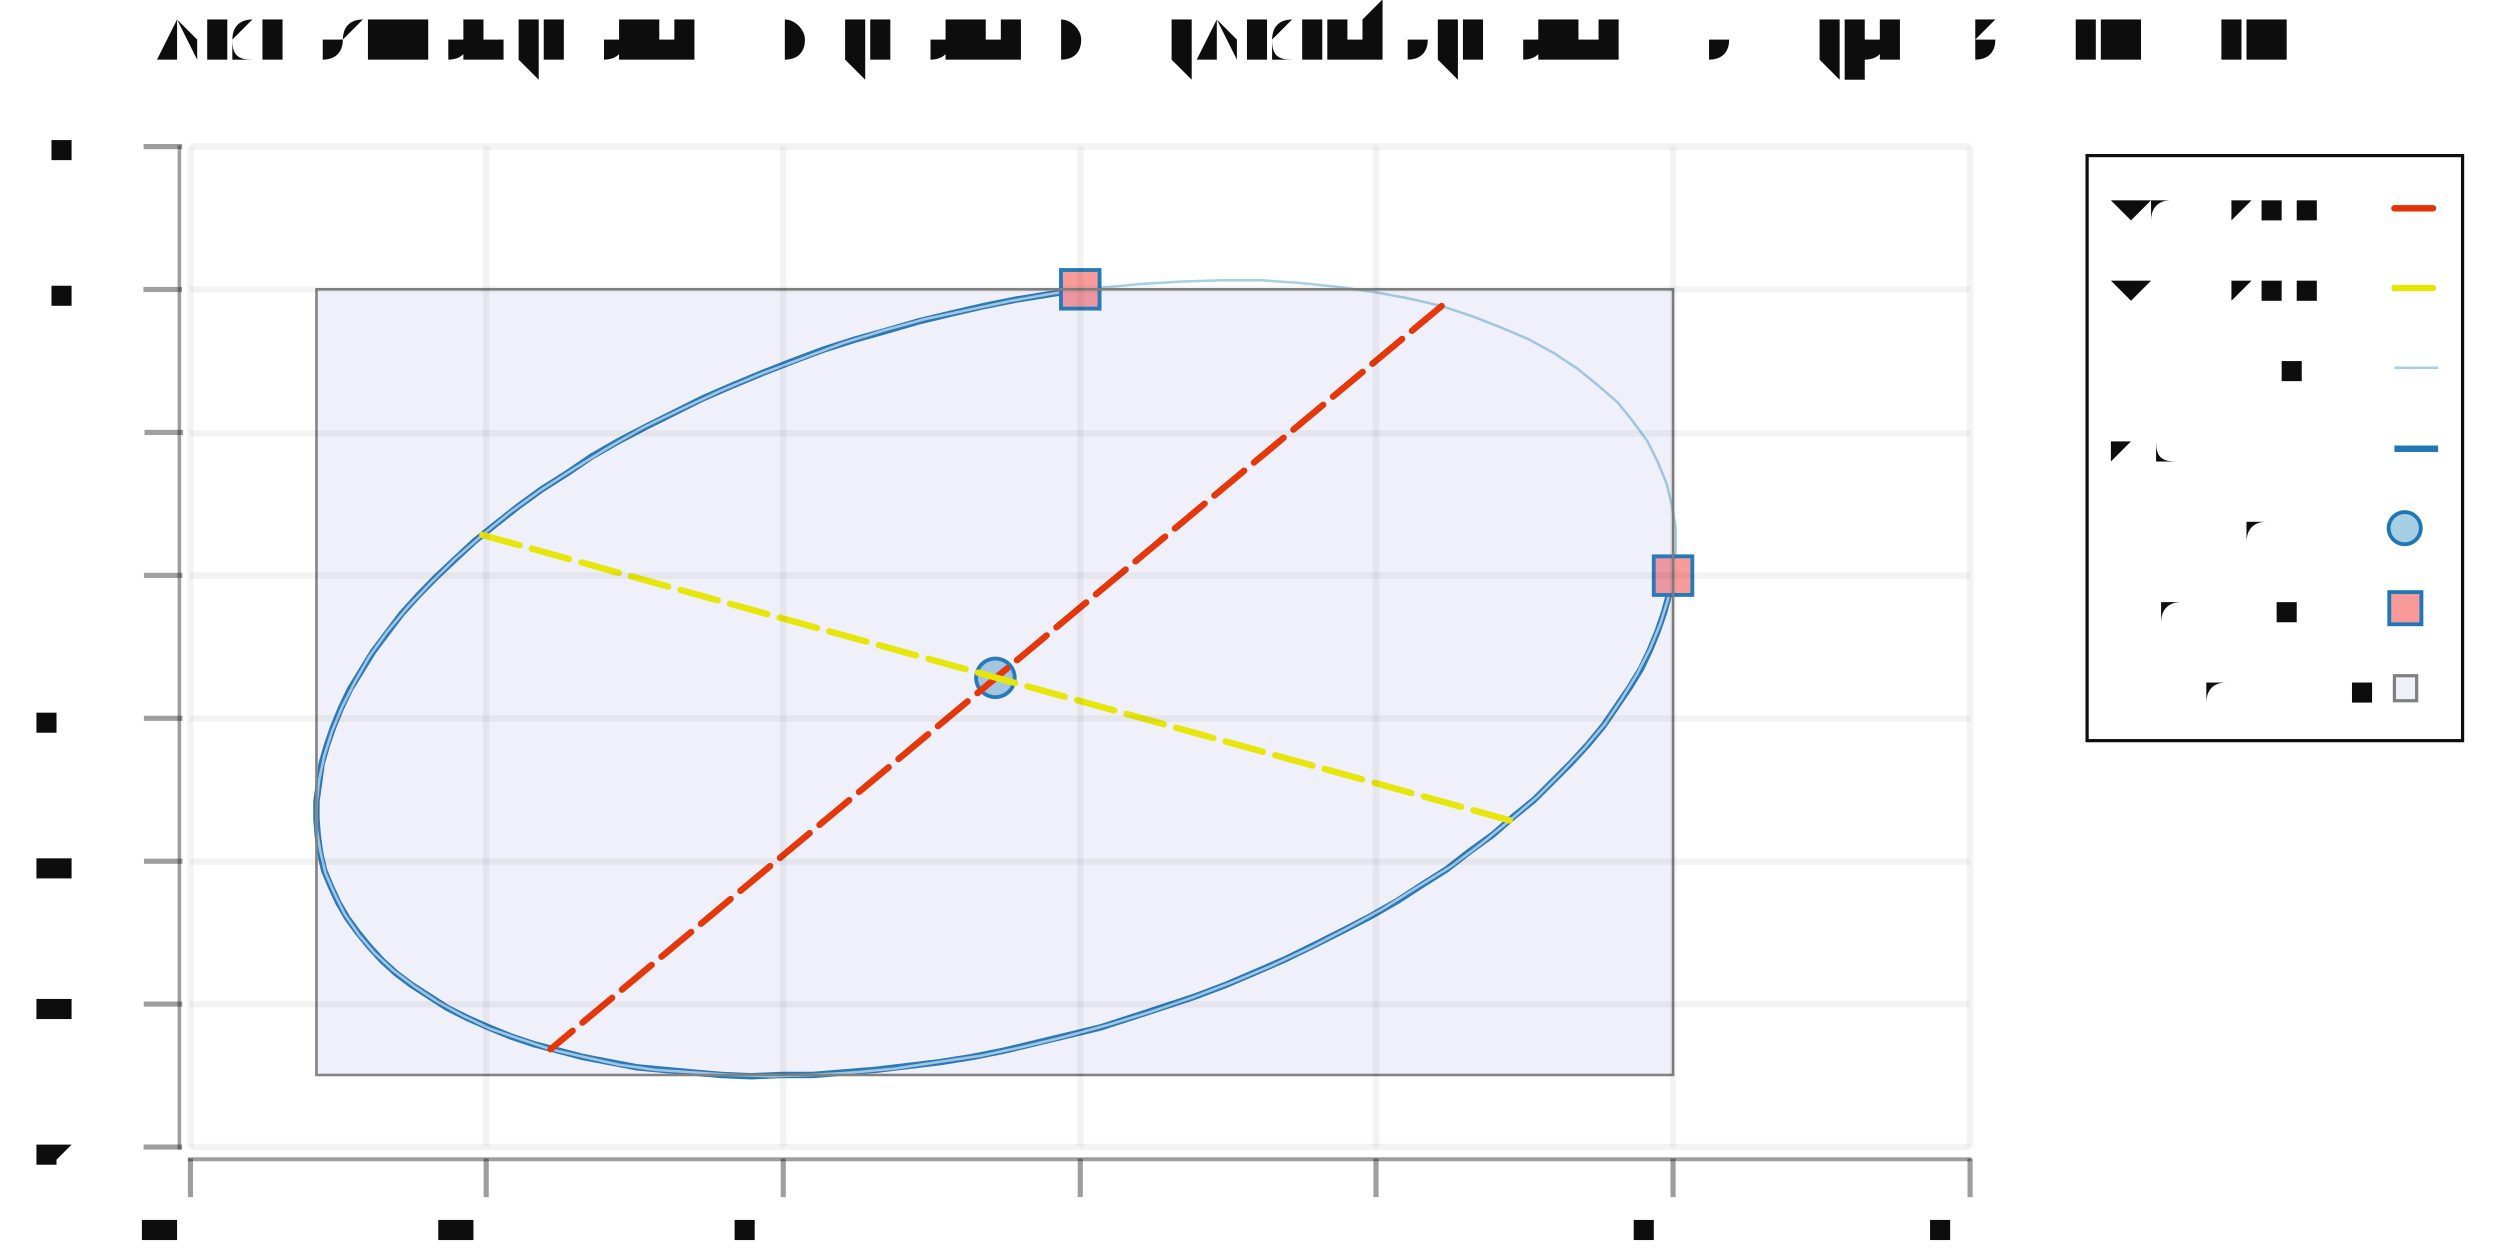
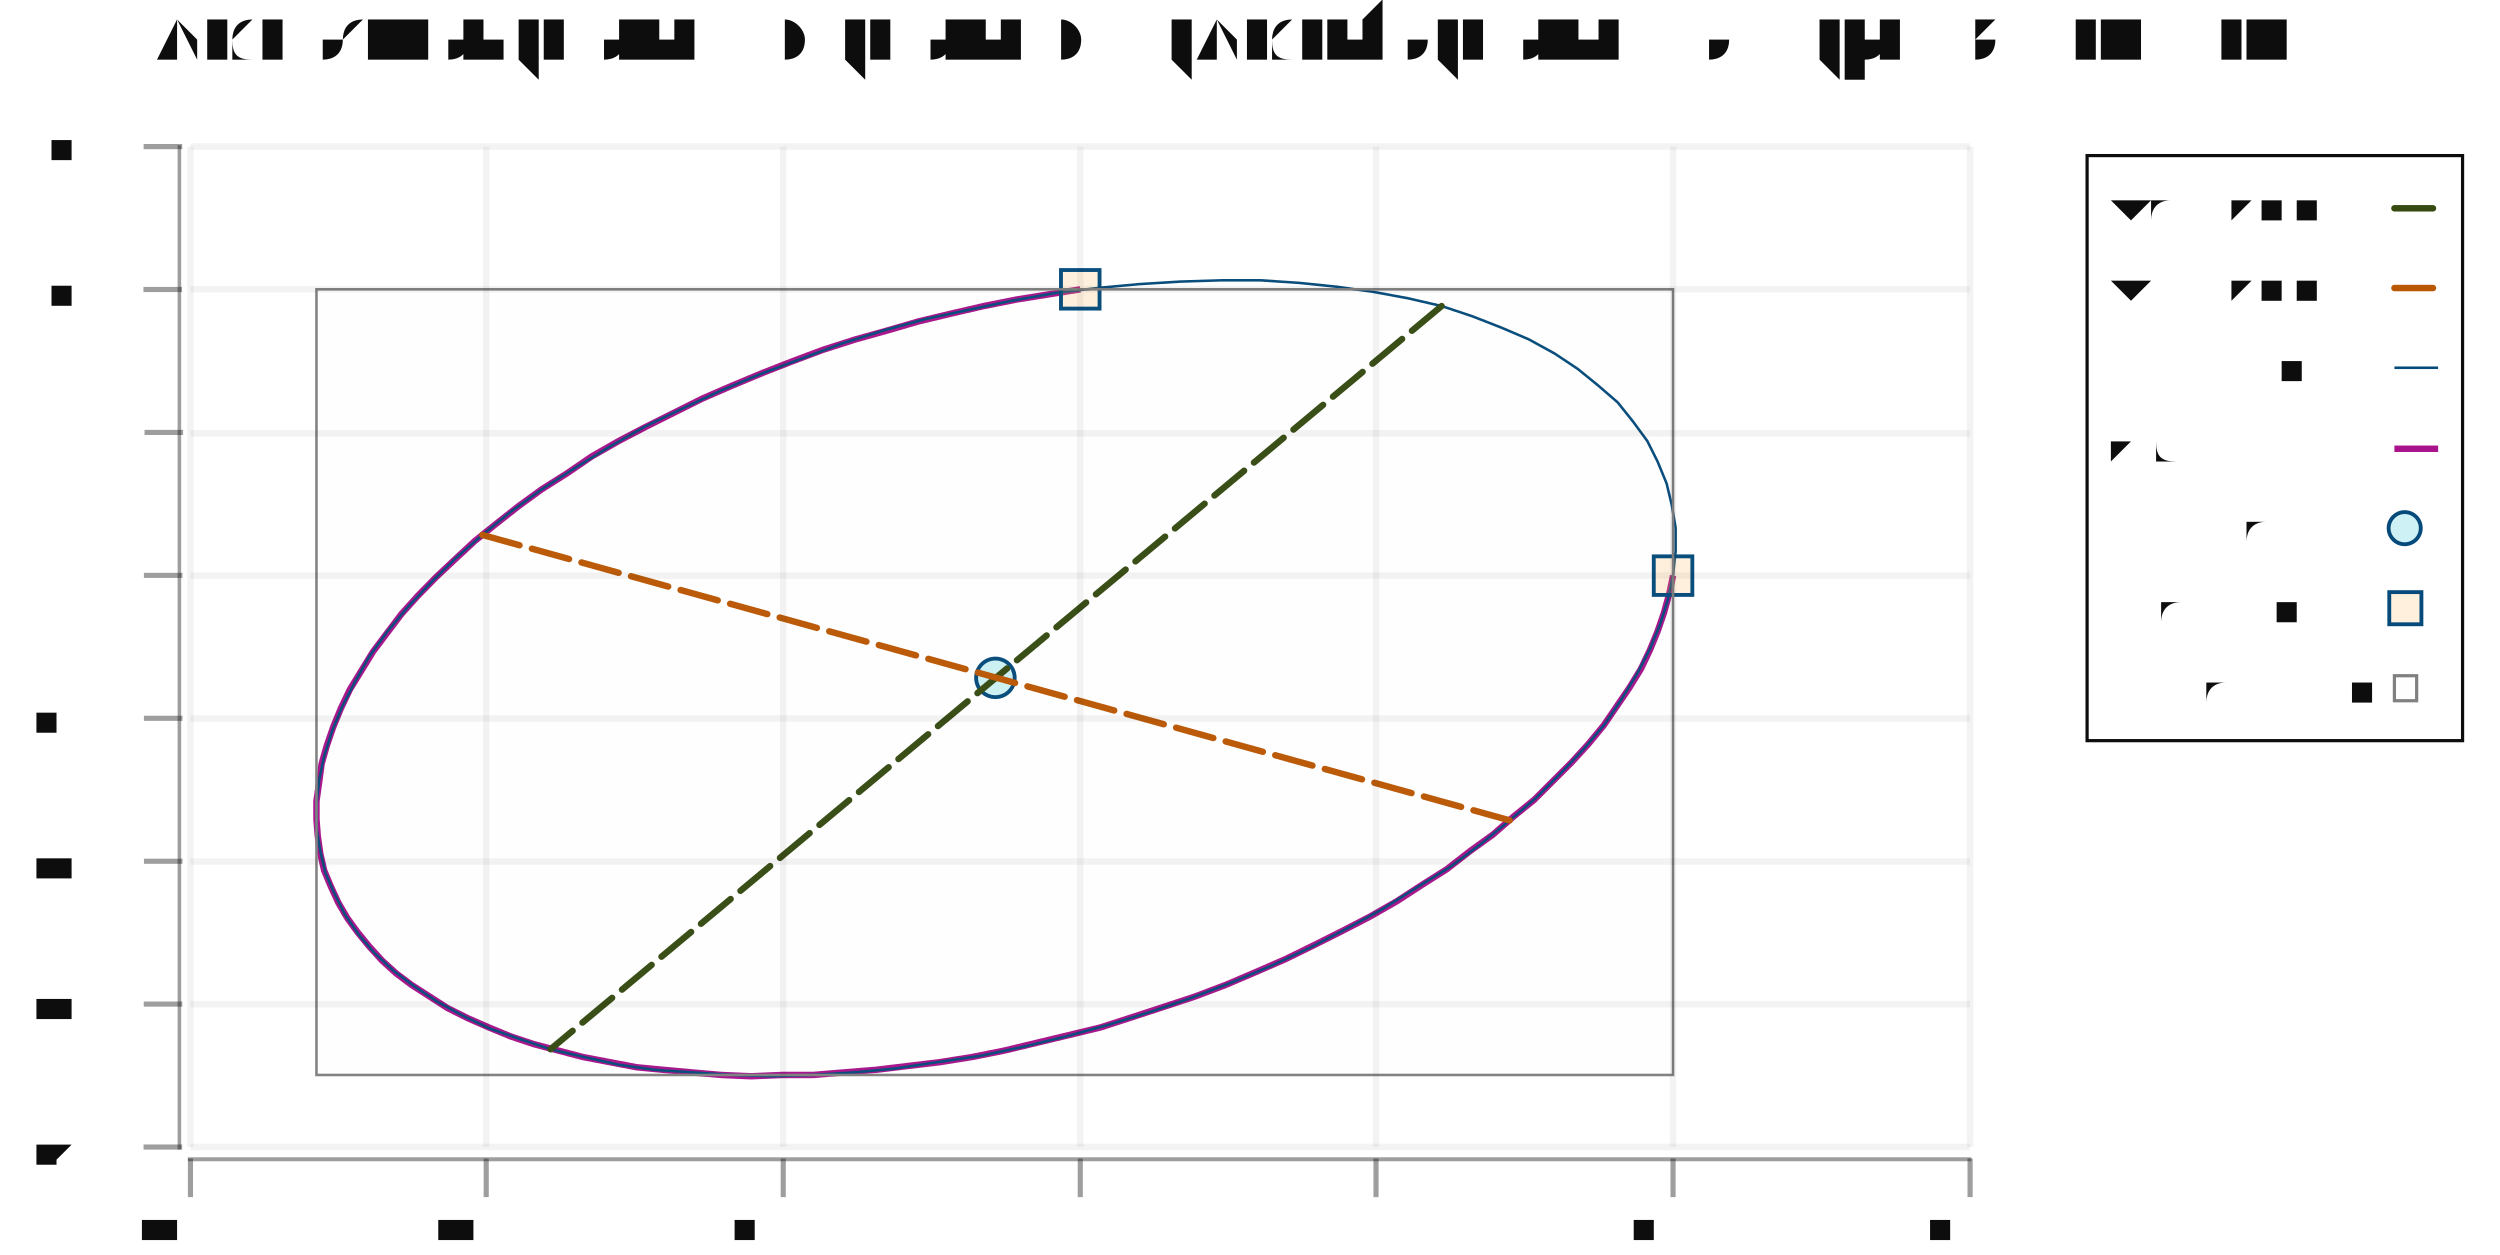
<svg xmlns="http://www.w3.org/2000/svg" width="597.61" viewBox="-0.954 -0.48 1.944 0.976" height="300.0">
  <style>svg {
  color-scheme: light dark;
}
{
  .canvas g, .title g, .axisbar g, .ticktext g, .tickglyph g, .ticklines g, .legendContent g text {
    fill: #0d0d0d;
  }
  .ticklines g, .tickglyph g, .legendBorder g {
    stroke: #0d0d0d;
  }
+   .legendBorder g {
+     fill: #f0f0f0;
+   }
}
@media (prefers-color-scheme:dark) {
  .canvas g, .title g, .axisbar g, .ticktext g, .tickglyph g, .ticklines g, .legendContent g text {
    fill: #f0f0f0;
  }
  .ticklines g, .tickglyph g, .legendBorder g {
    stroke: #f0f0f0;
  }
+   .legendBorder g {
+     fill: #0d0d0d;
+   }
}</style>
  <g class="chart">
    <g class="ellipse">
-       <g fill="none" stroke="rgb(12%, 47%, 71%)" stroke-width="5.0e-3" stroke-opacity="1.0">
+       <g fill="none" stroke="rgb(66%, 7%, 55%)" stroke-width="5.0e-3" stroke-opacity="1.0">
        <polyline points="0.347,-3.2338301402926595e-2 0.344,-1.8050870674847785e-2 0.34,-3.6163721322803877e-3 0.335,1.0932637818583113e-2 0.329,2.556334449587111e-2 0.322,4.024274895417046e-2 0.313,5.4937742412265844e-2 0.303,6.961518092860564e-2 0.293,8.424196015607399e-2 0.281,9.878509000745644e-2 0.268,0.113 0.254,0.127 0.239,0.142 0.223,0.155 0.207,0.169 0.189,0.182 0.171,0.196 0.152,0.208 0.132,0.221 0.111,0.233 8.973734549917989e-2,0.244 6.78338316484478e-2,0.255 4.537244068179125e-2,0.266 2.2403833324679656e-2,0.276 -1.0201856921179253e-3,0.286 -2.4846784475928807e-2,0.295 -4.9022223132299425e-2,0.303 -7.349197497306958e-2,0.311 -9.820084949903274e-2,0.319 -0.123,0.325 -0.148,0.331 -0.173,0.337 -0.198,0.342 -0.223,0.346 -0.248,0.349 -0.273,0.352 -0.298,0.354 -0.322,0.356 -0.346,0.356 -0.37,0.357 -0.393,0.356 -0.416,0.354 -0.438,0.352 -0.459,0.35 -0.48,0.346 -0.501,0.342 -0.52,0.337 -0.539,0.332 -0.557,0.326 -0.574,0.319 -0.59,0.312 -0.606,0.304 -0.62,0.295 -0.634,0.286 -0.646,0.277 -0.657,0.267 -0.667,0.256 -0.676,0.245 -0.684,0.234 -0.691,0.222 -0.697,0.209 -0.702,0.197 -0.705,0.184 -0.707,0.17 -0.708,0.157 -0.708,0.143 -0.706,0.129 -0.704,0.114 -0.7,0.1 -0.695,8.547978462568168e-2 -0.689,7.085882497415069e-2 -0.682,5.61844010467521e-2 -0.673,4.1489610391323595e-2 -0.664,2.6807596492002483e-2 -0.653,1.2171474015490069e-2 -0.642,-2.385745877692913e-3 -0.629,-1.6831229988493956e-2 -0.615,-3.113239713323246e-2 -0.6,-4.525699162909269e-2 -0.585,-5.9173156045464914e-2 -0.568,-7.284950305704352e-2 -0.551,-8.62551862366232e-2 -0.533,-9.935996962792293e-2 -0.513,-0.112 -0.494,-0.125 -0.473,-0.137 -0.452,-0.148 -0.43,-0.159 -0.408,-0.17 -0.385,-0.18 -0.361,-0.19 -0.338,-0.199 -0.314,-0.208 -0.289,-0.216 -0.264,-0.223 -0.24,-0.23 -0.215,-0.236 -0.189,-0.242 -0.164,-0.247 -0.139,-0.251 -0.114,-0.255" />
      </g>
-       <g fill="none" stroke="rgb(65%, 81%, 89%)" stroke-width="2.0e-3" stroke-opacity="1.0">
+       <g fill="none" stroke="rgb(2%, 29%, 48%)" stroke-width="2.0e-3" stroke-opacity="1.0">
        <polyline points="0.167,-0.242 0.141,-0.248 0.114,-0.253 8.555778541346293e-2,-0.257 5.63149692583339e-2,-0.26 2.614145360670339e-2,-0.262 -4.843680460118738e-3,-0.262 -3.6518148773732606e-2,-0.261 -6.875694667839238e-2,-0.259 -0.101,-0.256 -0.134,-0.252 -0.168,-0.246 -0.201,-0.239 -0.234,-0.232 -0.267,-0.223 -0.299,-0.213 -0.331,-0.201 -0.363,-0.189 -0.394,-0.176 -0.424,-0.162 -0.453,-0.148 -0.481,-0.132 -0.507,-0.116 -0.533,-9.930971965234714e-2 -0.557,-8.1906311320317e-2 -0.579,-6.399355921675498e-2 -0.6,-4.564215679065575e-2 -0.619,-2.6924528643436973e-2 -0.637,-7.914544702124549e-3 -0.653,1.1312771311500325e-2 -0.667,3.068153796525719e-2 -0.678,5.0115315585911646e-2 -0.688,6.953740793164315e-2 -0.696,8.88711648770733e-2 -0.702,0.108 -0.706,0.127 -0.708,0.146 -0.708,0.164 -0.705,0.182 -0.701,0.199 -0.694,0.215 -0.686,0.231 -0.675,0.247 -0.663,0.261 -0.648,0.275 -0.632,0.287 -0.614,0.299 -0.594,0.31 -0.573,0.32 -0.55,0.328 -0.526,0.336 -0.5,0.342 -0.473,0.348 -0.445,0.352 -0.415,0.354 -0.385,0.356 -0.354,0.357 -0.323,0.356 -0.29,0.354 -0.258,0.351 -0.225,0.346 -0.191,0.341 -0.158,0.334 -0.125,0.326 -9.219954068736758e-2,0.317 -5.963369037668487e-2,0.307 -2.7540943174827026e-2,0.296 3.952045506780855e-3,0.284 3.472098722959105e-2,0.271 6.46444510376154e-2,0.257 9.360434268993423e-2,0.242 0.121,0.227 0.148,0.21 0.174,0.194 0.198,0.176 0.22,0.158 0.241,0.14 0.26,0.121 0.278,0.102 0.294,8.299608249816365e-2 0.307,6.362731584440678e-2 0.319,4.419353822375255e-2 0.329,2.4771445878021103e-2 0.337,5.4376889325906674e-3 0.343,-1.37314311066275e-2 0.347,-3.266026248037712e-2 0.349,-5.127410173898639e-2 0.349,-6.949948856275578e-2 0.346,-8.726449567627947e-2 0.342,-0.104 0.335,-0.121 0.327,-0.137 0.316,-0.152 0.304,-0.167 0.289,-0.18 0.273,-0.193 0.255,-0.205 0.235,-0.216 0.214,-0.225 0.191,-0.234 0.167,-0.242" />
      </g>
-       <g fill="rgb(65%, 81%, 89%)" stroke="rgb(12%, 47%, 71%)" stroke-width="3.0e-3" fill-opacity="1.0" stroke-opacity="1.0">
+       <g fill="rgb(2%, 73%, 80%)" stroke="rgb(2%, 29%, 48%)" stroke-width="3.0e-3" fill-opacity="0.2" stroke-opacity="1.0">
        <circle cy="4.7154426904832014e-2" cx="-0.18" r="1.5e-2" />
      </g>
-       <g fill="rgb(98%, 60%, 60%)" stroke="rgb(12%, 47%, 71%)" stroke-width="3.0e-3" fill-opacity="1.0" stroke-opacity="1.0">
+       <g fill="rgb(100%, 71%, 35%)" stroke="rgb(2%, 29%, 48%)" stroke-width="3.0e-3" fill-opacity="0.2" stroke-opacity="1.0">
        <rect x="0.332" width="3.0000000000000027e-2" y="-4.7338301402926594e-2" height="3.0e-2" />
        <rect x="-0.129" width="3.0000000000000013e-2" y="-0.27" height="3.0000000000000027e-2" />
      </g>
-       <g fill="rgb(40%, 40%, 80%)" stroke="rgb(50%, 50%, 50%)" stroke-width="2.0e-3" fill-opacity="0.1" stroke-opacity="1.0">
+       <g fill="rgb(53%, 51%, 28%)" stroke="rgb(50%, 50%, 50%)" stroke-width="2.0e-3" fill-opacity="5.0e-3" stroke-opacity="1.0">
        <rect x="-0.708" width="1.055" y="-0.255" height="0.611" />
      </g>
-       <g fill="none" stroke="rgb(90%, 20%, 2%)" stroke-dasharray="3.0e-2 1.0e-2" stroke-linecap="round" stroke-width="5.0e-3" stroke-opacity="1.0">
+       <g fill="none" stroke="rgb(21%, 29%, 7%)" stroke-dasharray="3.0e-2 1.0e-2" stroke-linecap="round" stroke-width="5.0e-3" stroke-opacity="1.0">
        <polyline points="0.167,-0.242 -0.526,0.336" />
      </g>
-       <g fill="none" stroke="rgb(90%, 90%, 2%)" stroke-dasharray="3.0e-2 1.0e-2" stroke-linecap="round" stroke-width="5.0e-3" stroke-opacity="1.0">
+       <g fill="none" stroke="rgb(73%, 34%, 1%)" stroke-dasharray="3.0e-2 1.0e-2" stroke-linecap="round" stroke-width="5.0e-3" stroke-opacity="1.0">
        <polyline points="-0.579,-6.399355921675498e-2 0.22,0.158" />
      </g>
    </g>
  </g>
  <g class="hud">
    <g class="frame">
      <g fill="rgb(100%, 100%, 100%)" stroke="rgb(0%, 0%, 0%)" stroke-width="0.0" fill-opacity="2.0e-2" stroke-opacity="0.0">
        <rect x="-0.806" width="1.384" y="-0.366" height="0.778" />
      </g>
    </g>
    <g class="axis">
      <g class="ticks">
        <g class="tickglyph">
          <g fill="rgb(5%, 5%, 5%)" stroke="rgb(5%, 5%, 5%)" stroke-width="4.0e-3" fill-opacity="0.4" stroke-opacity="0.4">
            <g transform="rotate(-90.0, -0.8272072, 0.4122536)">
              <polyline points="-0.827,0.427 -0.827,0.397" />
            </g>
            <g transform="rotate(-90.0, -0.8272072, 0.3011057)">
              <polyline points="-0.827,0.316 -0.827,0.286" />
            </g>
            <g transform="rotate(-90.0, -0.8272072, 0.1899577)">
              <polyline points="-0.827,0.205 -0.827,0.175" />
            </g>
            <g transform="rotate(-90.0, -0.8272072, 7.880968471866046e-2)">
              <polyline points="-0.827,9.380968471866045e-2 -0.827,6.380968471866046e-2" />
            </g>
            <g transform="rotate(-90.0, -0.8272072, -3.2338301402926595e-2)">
              <polyline points="-0.827,-1.7338301402926595e-2 -0.827,-4.7338301402926594e-2" />
            </g>
            <g transform="rotate(-90.0, -0.8272072, -0.1434863)">
              <polyline points="-0.827,-0.128 -0.827,-0.158" />
            </g>
            <g transform="rotate(-90.0, -0.8272072, -0.2546343)">
              <polyline points="-0.827,-0.24 -0.827,-0.27" />
            </g>
            <g transform="rotate(-90.0, -0.8272072, -0.3657823)">
              <polyline points="-0.827,-0.351 -0.827,-0.381" />
            </g>
          </g>
        </g>
        <g class="ticktext">
          <g fill="rgb(5%, 5%, 5%)" stroke="none" stroke-width="0.0" font-size="3.460805791027717e-2" fill-opacity="1.0" text-anchor="end">
            <text x="-0.852" y="0.423">-2.00</text>
            <text x="-0.852" y="0.312">-1.50</text>
            <text x="-0.852" y="0.201">-1.00</text>
            <text x="-0.852" y="8.950767838286317e-2">-0.50</text>
            <text x="-0.852" y="-2.164030773872372e-2"> 0.00</text>
            <text x="-0.852" y="-0.133"> 0.50</text>
            <text x="-0.852" y="-0.244"> 1.00</text>
            <text x="-0.852" y="-0.355"> 1.50</text>
          </g>
        </g>
        <g class="ticklines">
          <g fill="none" stroke="rgb(5%, 5%, 5%)" stroke-width="5.0e-3" stroke-opacity="5.0e-2">
            <polyline points="-0.806,0.412 0.578,0.412" />
            <polyline points="-0.806,0.301 0.578,0.301" />
            <polyline points="-0.806,0.19 0.578,0.19" />
            <polyline points="-0.806,7.880968471866046e-2 0.578,7.880968471866046e-2" />
            <polyline points="-0.806,-3.2338301402926595e-2 0.578,-3.2338301402926595e-2" />
            <polyline points="-0.806,-0.143 0.578,-0.143" />
            <polyline points="-0.806,-0.255 0.578,-0.255" />
            <polyline points="-0.806,-0.366 0.578,-0.366" />
          </g>
        </g>
      </g>
      <g class="axisbar">
        <g fill="rgb(5%, 5%, 5%)" stroke="rgb(0%, 0%, 0%)" stroke-width="0.0" fill-opacity="0.4" stroke-opacity="0.0">
          <rect x="-0.816" width="2.768644632822115e-3" y="-0.367" height="0.781" />
        </g>
      </g>
    </g>
    <g class="axis">
      <g class="ticks">
        <g class="tickglyph">
          <g fill="rgb(5%, 5%, 5%)" stroke="rgb(5%, 5%, 5%)" stroke-width="4.0e-3" fill-opacity="0.4" stroke-opacity="0.4">
            <polyline points="-0.806,0.451 -0.806,0.421" />
            <polyline points="-0.576,0.451 -0.576,0.421" />
            <polyline points="-0.345,0.451 -0.345,0.421" />
            <polyline points="-0.114,0.451 -0.114,0.421" />
            <polyline points="0.116,0.451 0.116,0.421" />
            <polyline points="0.347,0.451 0.347,0.421" />
            <polyline points="0.578,0.451 0.578,0.421" />
          </g>
        </g>
        <g class="ticktext">
          <g fill="rgb(5%, 5%, 5%)" stroke="none" stroke-width="0.0" font-size="3.460805791027717e-2" fill-opacity="1.0" text-anchor="middle">
            <text x="-0.806" y="0.485">-1.50</text>
            <text x="-0.576" y="0.485">-1.00</text>
            <text x="-0.345" y="0.485">-0.50</text>
            <text x="-0.114" y="0.485"> 0.00</text>
            <text x="0.116" y="0.485"> 0.50</text>
            <text x="0.347" y="0.485"> 1.00</text>
            <text x="0.578" y="0.485"> 1.50</text>
          </g>
        </g>
        <g class="ticklines">
          <g fill="none" stroke="rgb(5%, 5%, 5%)" stroke-width="5.0e-3" stroke-opacity="5.0e-2">
            <polyline points="-0.806,0.412 -0.806,-0.366" />
            <polyline points="-0.576,0.412 -0.576,-0.366" />
            <polyline points="-0.345,0.412 -0.345,-0.366" />
            <polyline points="-0.114,0.412 -0.114,-0.366" />
            <polyline points="0.116,0.412 0.116,-0.366" />
            <polyline points="0.347,0.412 0.347,-0.366" />
            <polyline points="0.578,0.412 0.578,-0.366" />
          </g>
        </g>
      </g>
      <g class="axisbar">
        <g fill="rgb(5%, 5%, 5%)" stroke="rgb(0%, 0%, 0%)" stroke-width="0.0" fill-opacity="0.4" stroke-opacity="0.0">
          <rect x="-0.808" width="1.387" y="0.42" height="3.1121436114043832e-3" />
        </g>
      </g>
    </g>
    <g class="legend">
      <g class="legendBorder">
        <g fill="rgb(5%, 5%, 5%)" stroke="rgb(5%, 5%, 5%)" stroke-width="2.5e-3" fill-opacity="0.0" stroke-opacity="1.0">
          <rect x="0.669" width="0.292" y="-0.359" height="0.455" />
        </g>
      </g>
      <g class="legendContent">
        <g fill="rgb(5%, 5%, 5%)" stroke="none" stroke-width="0.0" font-size="3.460805791027717e-2" fill-opacity="1.0" text-anchor="start">
          <text x="0.686" y="6.495786694825767e-2">Bounding Box</text>
        </g>
-         <g fill="rgb(40%, 40%, 80%)" stroke="rgb(50%, 50%, 50%)" stroke-width="2.5e-3" fill-opacity="0.1" stroke-opacity="1.0">
+         <g fill="rgb(53%, 51%, 28%)" stroke="rgb(50%, 50%, 50%)" stroke-width="2.5e-3" fill-opacity="5.0e-3" stroke-opacity="1.0">
          <rect x="0.908" width="1.7304028955138273e-2" y="4.55069693769799e-2" height="1.945089757127777e-2" />
        </g>
        <g fill="rgb(5%, 5%, 5%)" stroke="none" stroke-width="0.0" font-size="3.460805791027717e-2" fill-opacity="1.0" text-anchor="start">
          <text x="0.686" y="2.714994720168895e-3">Endpoints</text>
        </g>
-         <g fill="rgb(98%, 60%, 60%)" stroke="rgb(12%, 47%, 71%)" stroke-width="3.0e-3" fill-opacity="1.0" stroke-opacity="1.0">
+         <g fill="rgb(100%, 71%, 35%)" stroke="rgb(2%, 29%, 48%)" stroke-width="3.0e-3" fill-opacity="0.2" stroke-opacity="1.0">
          <rect x="0.904" width="2.499999999999991e-2" y="-1.9510454065469907e-2" height="2.5e-2" />
        </g>
        <g fill="rgb(5%, 5%, 5%)" stroke="none" stroke-width="0.0" font-size="3.460805791027717e-2" fill-opacity="1.0" text-anchor="start">
          <text x="0.686" y="-5.952787750791977e-2">Centroid</text>
        </g>
-         <g fill="rgb(65%, 81%, 89%)" stroke="rgb(12%, 47%, 71%)" stroke-width="3.0e-3" fill-opacity="1.0" stroke-opacity="1.0">
+         <g fill="rgb(2%, 73%, 80%)" stroke="rgb(2%, 29%, 48%)" stroke-width="3.0e-3" fill-opacity="0.2" stroke-opacity="1.0">
          <circle cy="-6.925332629355863e-2" cx="0.916" r="1.25e-2" />
        </g>
        <g fill="rgb(5%, 5%, 5%)" stroke="none" stroke-width="0.0" font-size="3.460805791027717e-2" fill-opacity="1.0" text-anchor="start">
          <text x="0.686" y="-0.122">Arc</text>
        </g>
-         <g fill="none" stroke="rgb(12%, 47%, 71%)" stroke-width="5.0e-3" stroke-opacity="1.0">
+         <g fill="none" stroke="rgb(66%, 7%, 55%)" stroke-width="5.0e-3" stroke-opacity="1.0">
          <polyline points="0.908,-0.131 0.942,-0.131" />
        </g>
        <g fill="rgb(5%, 5%, 5%)" stroke="none" stroke-width="0.0" font-size="3.460805791027717e-2" fill-opacity="1.0" text-anchor="start">
          <text x="0.686" y="-0.184">Full Ellipse</text>
        </g>
-         <g fill="none" stroke="rgb(65%, 81%, 89%)" stroke-width="2.0e-3" stroke-opacity="1.0">
+         <g fill="none" stroke="rgb(2%, 29%, 48%)" stroke-width="2.0e-3" stroke-opacity="1.0">
          <polyline points="0.908,-0.194 0.942,-0.194" />
        </g>
        <g fill="rgb(5%, 5%, 5%)" stroke="none" stroke-width="0.0" font-size="3.460805791027717e-2" fill-opacity="1.0" text-anchor="start">
          <text x="0.686" y="-0.246">Minor Axis</text>
        </g>
-         <g fill="none" stroke="rgb(90%, 90%, 2%)" stroke-dasharray="3.0e-2 1.0e-2" stroke-linecap="round" stroke-width="5.0e-3" stroke-opacity="1.0">
+         <g fill="none" stroke="rgb(73%, 34%, 1%)" stroke-dasharray="3.0e-2 1.0e-2" stroke-linecap="round" stroke-width="5.0e-3" stroke-opacity="1.0">
          <polyline points="0.908,-0.256 0.942,-0.256" />
        </g>
        <g fill="rgb(5%, 5%, 5%)" stroke="none" stroke-width="0.0" font-size="3.460805791027717e-2" fill-opacity="1.0" text-anchor="start">
          <text x="0.686" y="-0.308">Major Axis</text>
        </g>
-         <g fill="none" stroke="rgb(90%, 20%, 2%)" stroke-dasharray="3.0e-2 1.0e-2" stroke-linecap="round" stroke-width="5.0e-3" stroke-opacity="1.0">
+         <g fill="none" stroke="rgb(21%, 29%, 7%)" stroke-dasharray="3.0e-2 1.0e-2" stroke-linecap="round" stroke-width="5.0e-3" stroke-opacity="1.0">
          <polyline points="0.908,-0.318 0.942,-0.318" />
        </g>
      </g>
    </g>
    <g class="title">
      <g fill="rgb(5%, 5%, 5%)" stroke="none" stroke-width="0.0" font-size="5.537289265644347e-2" fill-opacity="1.0" text-anchor="middle">
        <text x="1.7315934850938408e-2" y="-0.436">ArcPosition (Point 1 0) (Point 0 1) (ArcInfo (Point 1.5 1) (pi / 3) True True)</text>
      </g>
    </g>
  </g>
</svg>
